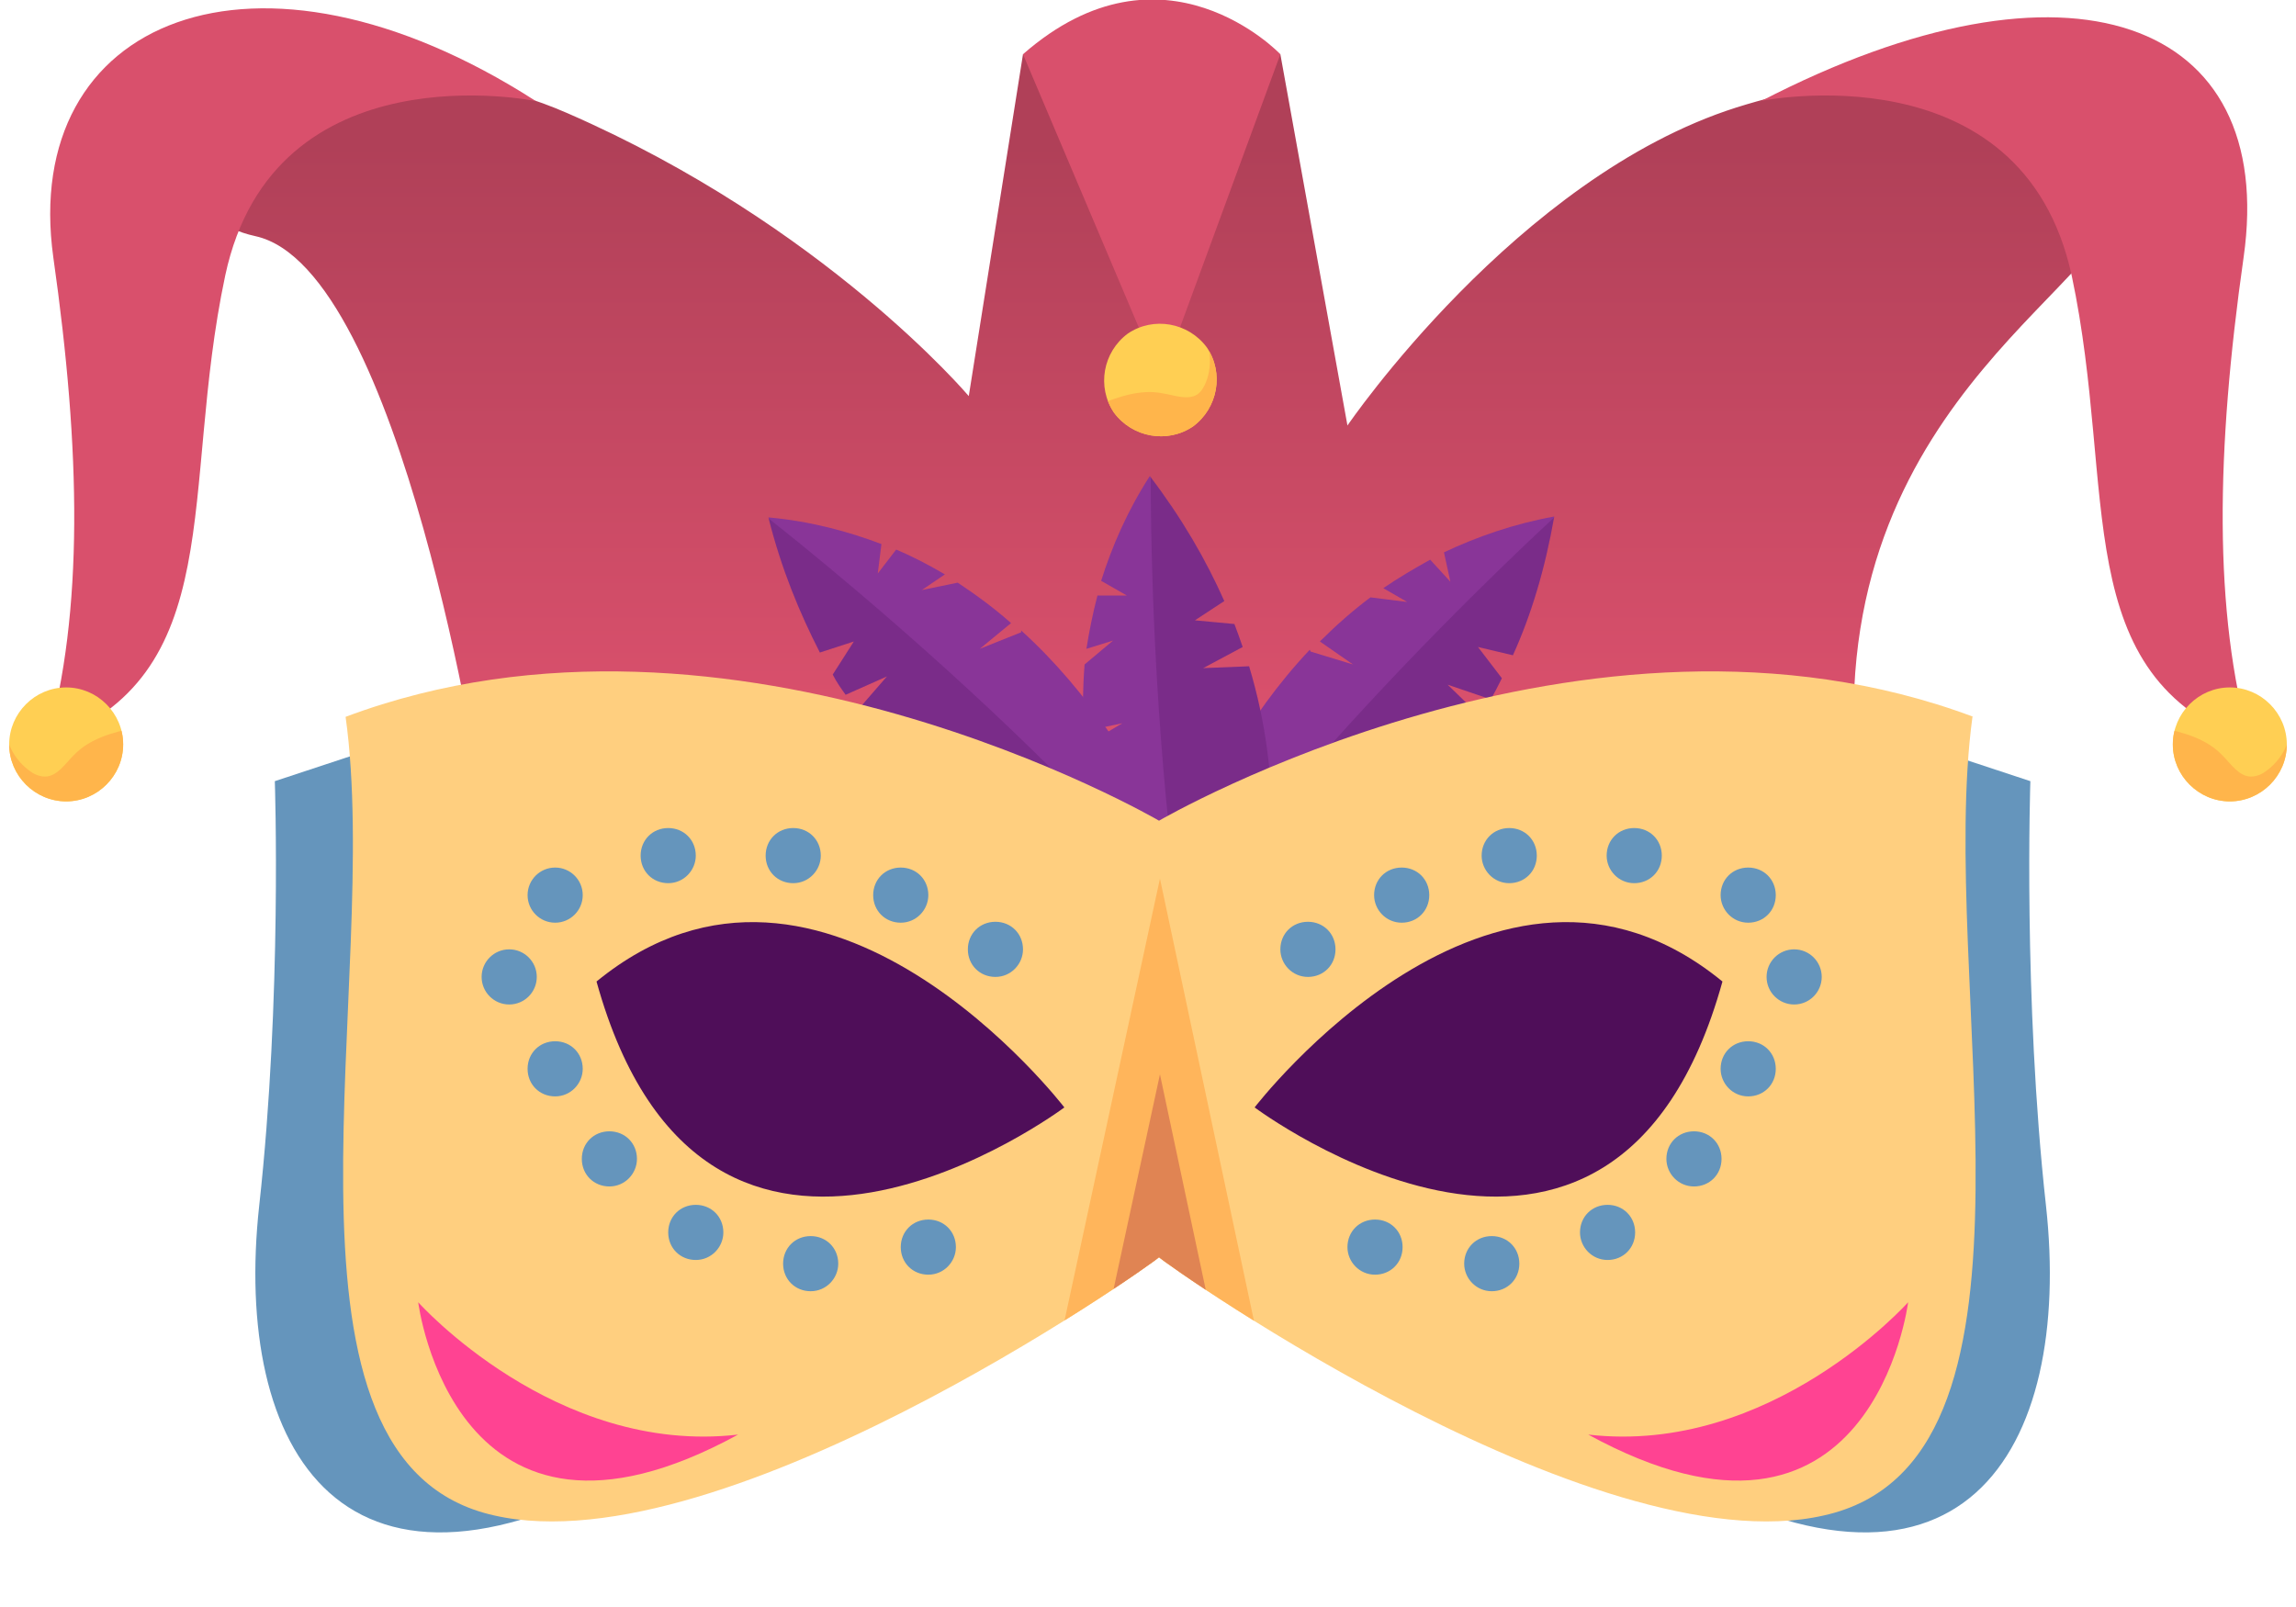
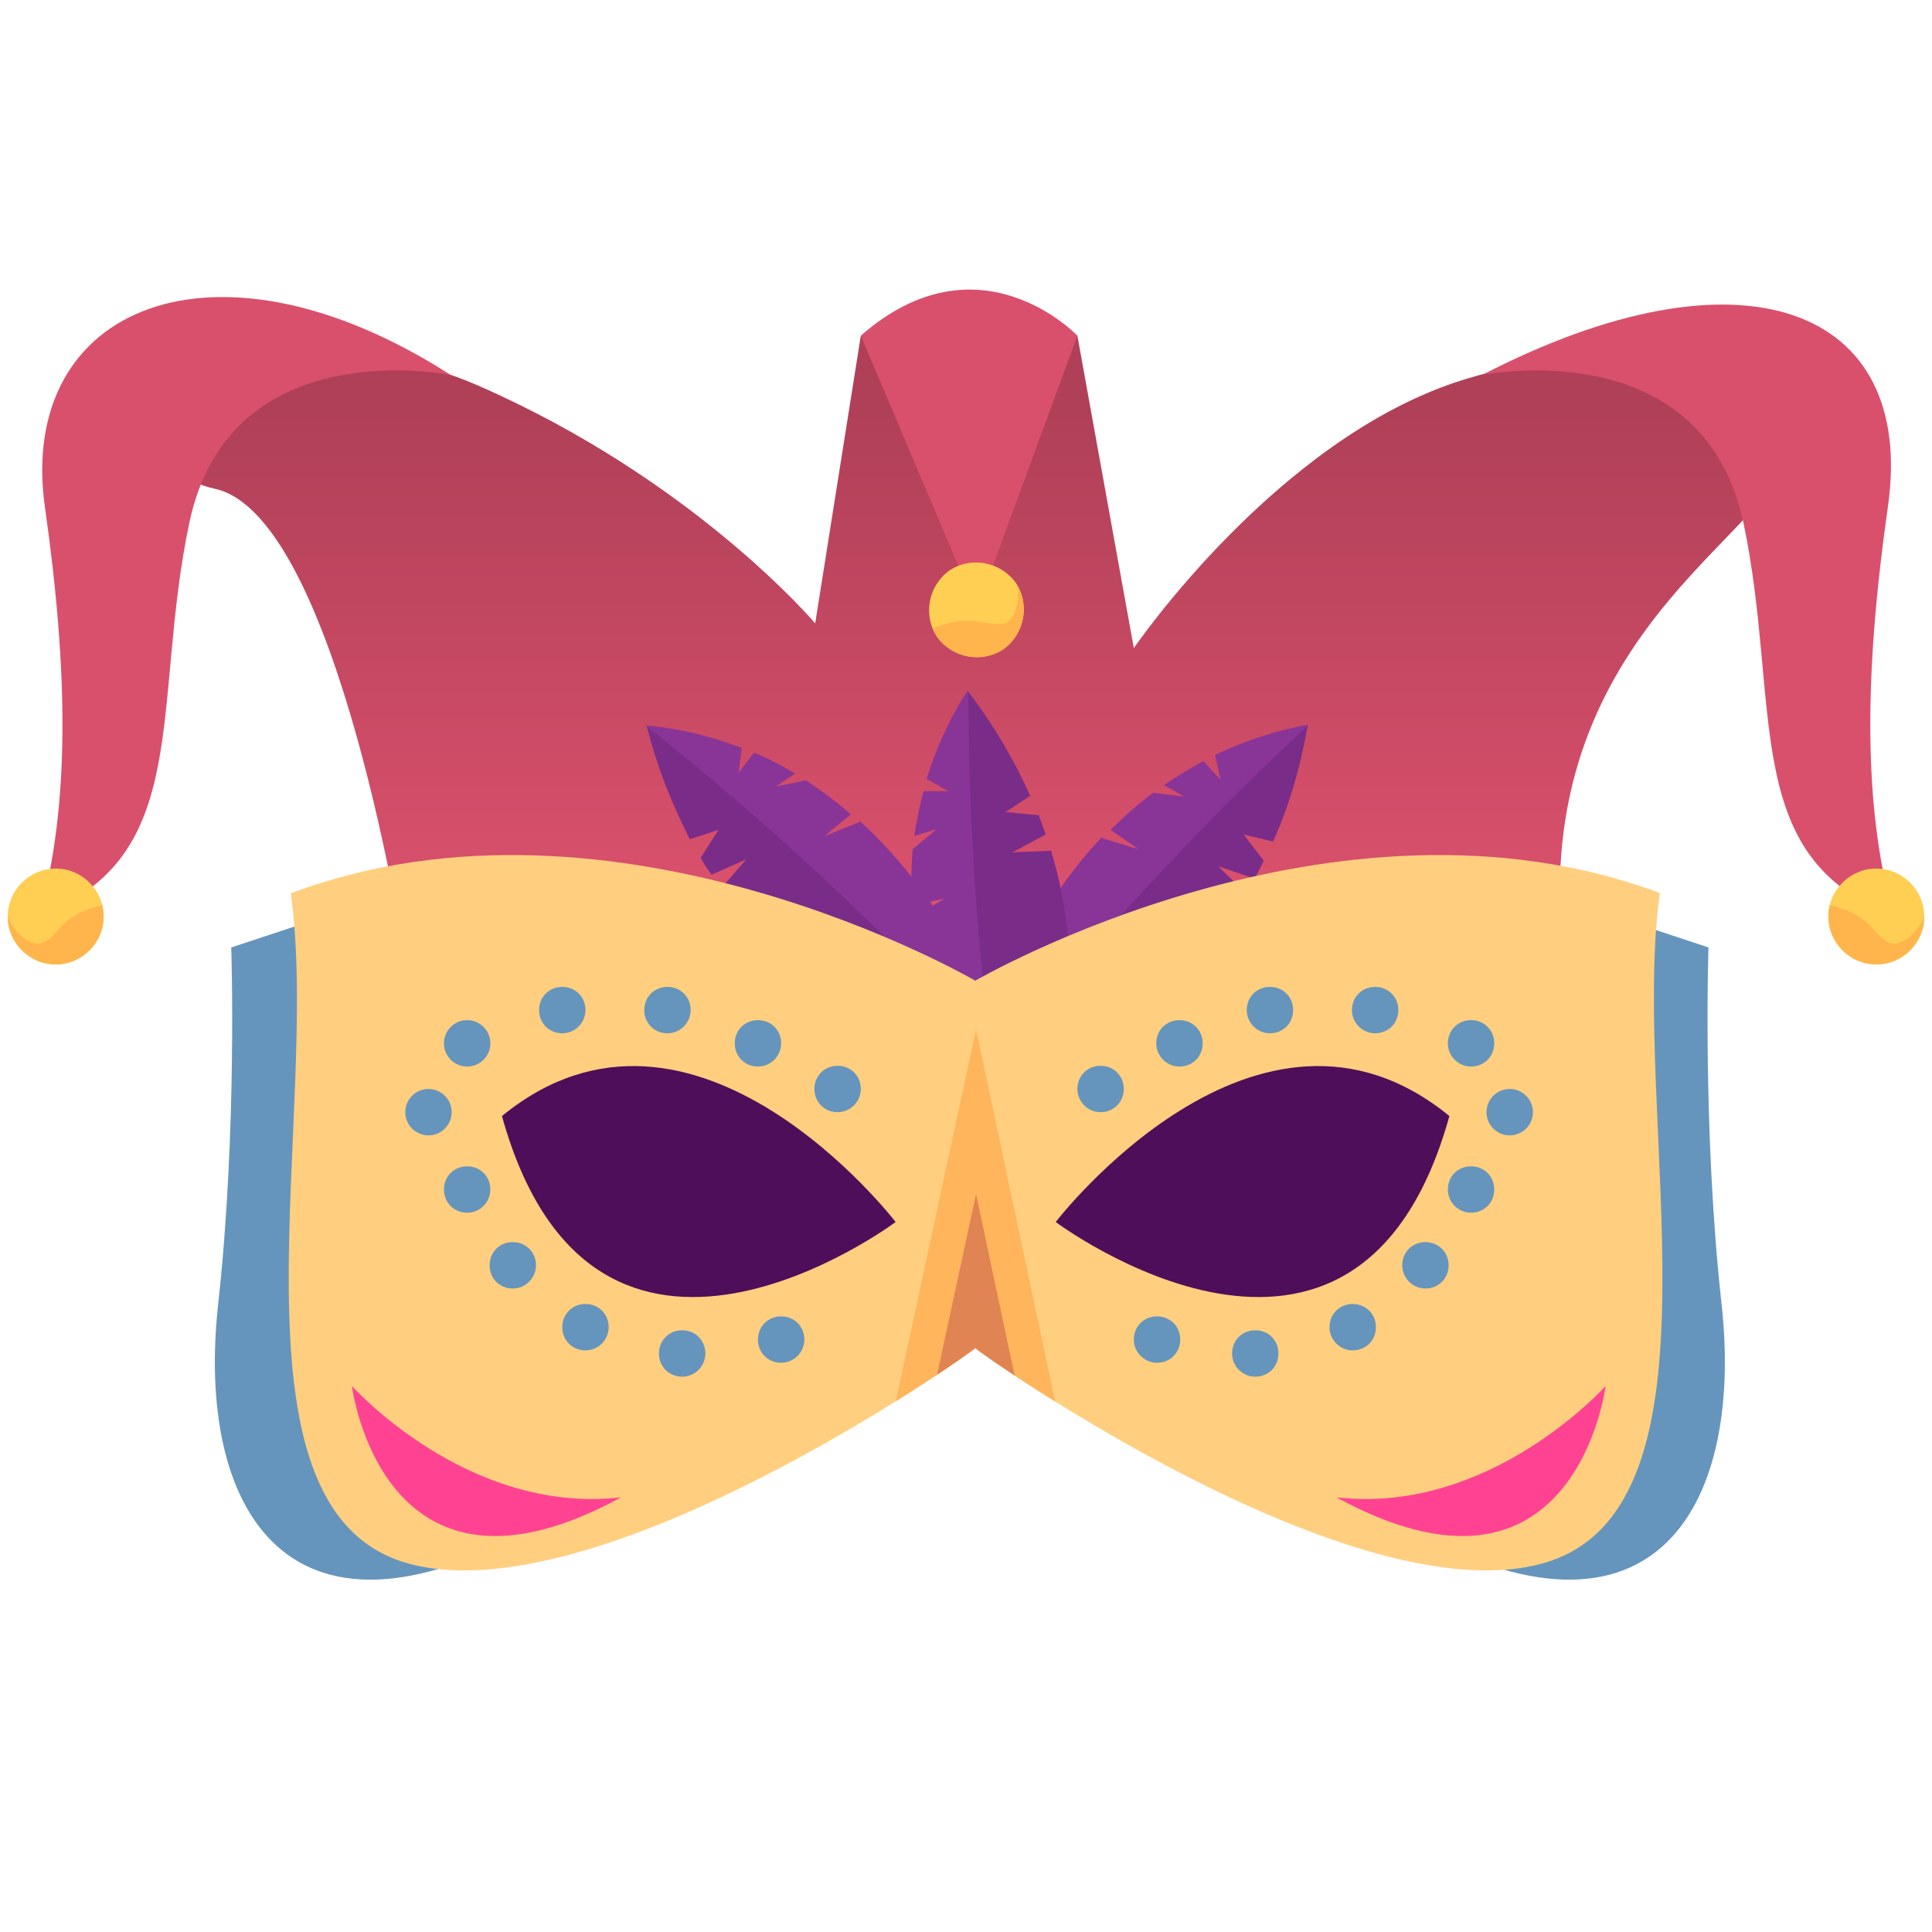
- <svg xmlns="http://www.w3.org/2000/svg" version="1.1" viewBox="0 0 249.8 174.8">
+ <svg xmlns="http://www.w3.org/2000/svg" version="1.1" viewBox="0 0 249.8 249.8">
  <defs>
    <style>
-       .st0 {
+       .cls-1 {
+         fill: none;
+       }
+ 
+       .cls-2 {
        fill: #4f0e59;
      }

-       .st1 {
+       .cls-3 {
+         fill: #893598;
+       }
+ 
+       .cls-4 {
+         fill: #ff4392;
+       }
+ 
+       .cls-5 {
+         fill: url(#linear-gradient);
+       }
+ 
+       .cls-6 {
+         fill: #d9506c;
+       }
+ 
+       .cls-7, .cls-8 {
+         isolation: isolate;
+       }
+ 
+       .cls-9 {
+         fill: #e08453;
+       }
+ 
+       .cls-8 {
        fill: #713d83;
        mix-blend-mode: multiply;
        opacity: .2;
      }

-       .st2 {
-         fill: #893598;
-       }
- 
-       .st3 {
-         fill: #ff4392;
-       }
- 
-       .st4 {
-         fill: #d9506c;
-       }
- 
-       .st5 {
-         isolation: isolate;
-       }
- 
-       .st6 {
-         fill: #e08453;
-       }
- 
-       .st7 {
+       .cls-10 {
        clip-path: url(#clippath-1);
      }

-       .st8 {
+       .cls-11 {
        clip-path: url(#clippath-3);
      }

-       .st9 {
+       .cls-12 {
        clip-path: url(#clippath-4);
      }

-       .st10 {
+       .cls-13 {
        clip-path: url(#clippath-2);
      }

-       .st11 {
+       .cls-14 {
        clip-path: url(#clippath-6);
      }

-       .st12 {
+       .cls-15 {
        clip-path: url(#clippath-5);
      }

-       .st13 {
+       .cls-16 {
        fill: #6595bc;
      }

-       .st14 {
+       .cls-17 {
        fill: #ffb54b;
      }

-       .st15 {
+       .cls-18 {
        fill: #ffcf7f;
      }

-       .st16 {
-         fill: url(#Degradado_sin_nombre_15);
-       }
- 
-       .st17 {
+       .cls-19 {
        fill: #ffb55b;
      }

-       .st18 {
+       .cls-20 {
        fill: #ffcf53;
      }

-       .st19 {
+       .cls-21 {
        clip-path: url(#clippath);
      }
    </style>
-     <linearGradient id="Degradado_sin_nombre_15" data-name="Degradado sin nombre 15" x1="126.3" y1="76.8" x2="126.3" y2="15.8" gradientUnits="userSpaceOnUse">
+     <linearGradient id="linear-gradient" x1="126.3" y1="136" x2="126.3" y2="197" gradientTransform="translate(0 250.3) scale(1 -1)" gradientUnits="userSpaceOnUse">
      <stop offset="0" stop-color="#d9506c" />
      <stop offset="1" stop-color="#b04058" />
    </linearGradient>
    <clipPath id="clippath">
-       <path class="st2" d="M111.1,68.8l-4.5,1.8,3.4-2.8c-1.8-1.6-3.7-3-5.8-4.4l-3.9.8,2.5-1.7c-1.7-1-3.4-1.9-5.3-2.7l-2,2.6.4-3.2c-3.7-1.4-7.8-2.5-12.3-2.9,1.4,5.6,3.4,10.4,5.6,14.7l3.7-1.2-2.3,3.6c.4.8.9,1.5,1.4,2.2l4.5-2-3.3,3.8c14.9,21.3,38,24.5,38,24.5,0,0-5.1-19.7-20.1-33.3Z" />
+       <path class="cls-1" d="M111.1,106.3l-4.5,1.8,3.4-2.8c-1.8-1.6-3.7-3-5.8-4.4l-3.9.8,2.5-1.7c-1.7-1-3.4-1.9-5.3-2.7l-2,2.6.4-3.2c-3.7-1.4-7.8-2.5-12.3-2.9,1.4,5.6,3.4,10.4,5.6,14.7l3.7-1.2-2.3,3.6c.4.8.9,1.5,1.4,2.2l4.5-2-3.3,3.8c14.9,21.3,38,24.5,38,24.5,0,0-5.1-19.7-20.1-33.3v.2Z" />
    </clipPath>
    <clipPath id="clippath-1">
-       <path class="st2" d="M142.6,70.9l4.6,1.4-3.6-2.5c1.7-1.7,3.5-3.3,5.5-4.8l4,.5-2.6-1.5c1.6-1.1,3.3-2.1,5.1-3.1l2.2,2.4-.7-3.2c3.6-1.7,7.6-3.1,12-3.9-1,5.7-2.5,10.7-4.5,15.1l-3.8-.9,2.6,3.4c-.4.8-.8,1.6-1.2,2.3l-4.7-1.6,3.6,3.5c-13.2,22.4-36,27.4-36,27.4,0,0,3.5-20,17.4-34.7Z" />
+       <path class="cls-1" d="M142.6,108.4l4.6,1.4-3.6-2.5c1.7-1.7,3.5-3.3,5.5-4.8l4,.5-2.6-1.5c1.6-1.1,3.3-2.1,5.1-3.1l2.2,2.4-.7-3.2c3.6-1.7,7.6-3.1,12-3.9-1,5.7-2.5,10.7-4.5,15.1l-3.8-.9,2.6,3.4c-.4.8-.8,1.6-1.2,2.3l-4.7-1.6,3.6,3.5c-13.2,22.4-36,27.4-36,27.4,0,0,3.5-20,17.4-34.7v.2Z" />
    </clipPath>
    <clipPath id="clippath-2">
-       <path class="st2" d="M117.9,81.2l4.2-2.5-4.3.9c0-2.4,0-4.8.2-7.3l3.1-2.6-2.9.9c.3-1.9.7-3.9,1.2-5.8h3.2c0,0-2.8-1.6-2.8-1.6,1.2-3.8,2.9-7.7,5.3-11.4,3.5,4.6,6.1,9.1,8.1,13.6l-3.2,2.1,4.3.4c.3.8.6,1.6.9,2.5l-4.3,2.3,5-.2c7.5,24.9-4.4,45-4.4,45,0,0-12.3-16.2-13.7-36.4Z" />
+       <path class="cls-1" d="M117.9,118.7l4.2-2.5-4.3.9c0-2.4,0-4.8.2-7.3l3.1-2.6-2.9.9c.3-1.9.7-3.9,1.2-5.8h3.2l-2.8-1.6c1.2-3.8,2.9-7.7,5.3-11.4,3.5,4.6,6.1,9.1,8.1,13.6l-3.2,2.1,4.3.4c.3.8.6,1.6.9,2.5l-4.3,2.3,5-.2c7.5,24.9-4.4,45-4.4,45,0,0-12.3-16.2-13.7-36.4h.1Z" />
    </clipPath>
    <clipPath id="clippath-3">
-       <path class="st15" d="M214.7,78c-42.1-15.8-88.6,11.3-88.6,11.3,0,0-46.4-27.1-88.5-11.3,4,28.6-9.7,79.5,15,86.6,24.5,7,72.6-26.9,73.5-27.8.9.9,49,34.8,73.5,27.8,24.8-7.1,11.1-57.9,15-86.6Z" />
+       <path class="cls-1" d="M214.7,115.5c-42.1-15.8-88.6,11.3-88.6,11.3,0,0-46.4-27.1-88.5-11.3,4,28.6-9.7,79.5,15,86.6,24.5,7,72.6-26.9,73.5-27.8.9.9,49,34.8,73.5,27.8,24.8-7.1,11.1-57.9,15-86.6h0Z" />
    </clipPath>
    <clipPath id="clippath-4">
-       <path class="st18" d="M13.4,81c0-3.4-2.8-6.2-6.2-6.2s-6.2,2.8-6.2,6.2,2.8,6.2,6.2,6.2,6.2-2.8,6.2-6.2Z" />
+       <path class="cls-1" d="M13.4,118.5c0-3.4-2.8-6.2-6.2-6.2s-6.2,2.8-6.2,6.2,2.8,6.2,6.2,6.2,6.2-2.8,6.2-6.2Z" />
    </clipPath>
    <clipPath id="clippath-5">
-       <path class="st18" d="M236.4,81c0-3.4,2.8-6.2,6.2-6.2s6.2,2.8,6.2,6.2-2.8,6.2-6.2,6.2-6.2-2.8-6.2-6.2Z" />
+       <path class="cls-1" d="M236.4,118.5c0-3.4,2.8-6.2,6.2-6.2s6.2,2.8,6.2,6.2-2.8,6.2-6.2,6.2-6.2-2.8-6.2-6.2Z" />
    </clipPath>
    <clipPath id="clippath-6">
-       <path class="st18" d="M121.2,44.9c-1.9-2.8-1.2-6.6,1.5-8.6,2.8-1.9,6.6-1.2,8.6,1.5,1.9,2.8,1.2,6.6-1.5,8.6-2.8,1.9-6.6,1.2-8.6-1.5Z" />
+       <path class="cls-1" d="M121.2,82.4c-1.9-2.8-1.2-6.6,1.5-8.6,2.8-1.9,6.6-1.2,8.6,1.5,1.9,2.8,1.2,6.6-1.5,8.6-2.8,1.9-6.6,1.2-8.6-1.5Z" />
    </clipPath>
  </defs>
-   <g class="st5">
-     <g id="OBJECTS">
-       <g>
-         <path class="st16" d="M52.4,86.7s-8.7-57.5-24.6-61C11.8,22.2,33.7.1,61.7,12.3c28,12.2,43.7,30.8,43.7,30.8l5.9-37.2h28l7.3,40.4s18.4-27,42.3-34.6c23.9-7.5,39.6,0,41.3,9.3,1.7,9.3-30.8,21.5-28.4,61-93.4,21-149.3,4.7-149.3,4.7Z" />
-         <g>
-           <path class="st2" d="M111.1,68.8l-4.5,1.8,3.4-2.8c-1.8-1.6-3.7-3-5.8-4.4l-3.9.8,2.5-1.7c-1.7-1-3.4-1.9-5.3-2.7l-2,2.6.4-3.2c-3.7-1.4-7.8-2.5-12.3-2.9,1.4,5.6,3.4,10.4,5.6,14.7l3.7-1.2-2.3,3.6c.4.8.9,1.5,1.4,2.2l4.5-2-3.3,3.8c14.9,21.3,38,24.5,38,24.5,0,0-5.1-19.7-20.1-33.3Z" />
-           <g class="st19">
-             <path class="st1" d="M80,50.9l3.6,5.5s40,31.1,54.7,56.2c-20.5,4.5-59.5-38.3-59.5-38.3l1.2-23.4Z" />
-           </g>
-         </g>
-         <g>
-           <path class="st2" d="M142.6,70.9l4.6,1.4-3.6-2.5c1.7-1.7,3.5-3.3,5.5-4.8l4,.5-2.6-1.5c1.6-1.1,3.3-2.1,5.1-3.1l2.2,2.4-.7-3.2c3.6-1.7,7.6-3.1,12-3.9-1,5.7-2.5,10.7-4.5,15.1l-3.8-.9,2.6,3.4c-.4.8-.8,1.6-1.2,2.3l-4.7-1.6,3.6,3.5c-13.2,22.4-36,27.4-36,27.4,0,0,3.5-20,17.4-34.7Z" />
-           <g class="st7">
-             <path class="st1" d="M172.2,50.6l-3.1,5.7s-37.5,34.2-50.1,60.3c20.8,2.9,56.3-42.8,56.3-42.8l-3-23.2Z" />
-           </g>
-         </g>
-         <g>
-           <path class="st2" d="M117.9,81.2l4.2-2.5-4.3.9c0-2.4,0-4.8.2-7.3l3.1-2.6-2.9.9c.3-1.9.7-3.9,1.2-5.8h3.2c0,0-2.8-1.6-2.8-1.6,1.2-3.8,2.9-7.7,5.3-11.4,3.5,4.6,6.1,9.1,8.1,13.6l-3.2,2.1,4.3.4c.3.8.6,1.6.9,2.5l-4.3,2.3,5-.2c7.5,24.9-4.4,45-4.4,45,0,0-12.3-16.2-13.7-36.4Z" />
-           <g class="st10">
-             <path class="st1" d="M123.1,45.7l2.1,6.2s-.4,50.7,10.2,77.7c16.2-13.3,6.8-70.4,6.8-70.4l-19.1-13.5Z" />
-           </g>
-         </g>
-         <g>
-           <path class="st13" d="M40.8,81.4l-10.9,3.6s.8,23.6-1.7,46.2c-2.9,26.4,9,47.7,42.9,27.6" />
-           <path class="st13" d="M210,81.4l10.9,3.6s-.8,23.6,1.7,46.2c2.9,26.4-9,47.7-42.9,27.6" />
+   <g>
+     <g id="Layer_1">
+       <g class="cls-7">
+         <g id="OBJECTS">
          <g>
-             <path class="st15" d="M214.7,78c-42.1-15.8-88.6,11.3-88.6,11.3,0,0-46.4-27.1-88.5-11.3,4,28.6-9.7,79.5,15,86.6,24.5,7,72.6-26.9,73.5-27.8.9.9,49,34.8,73.5,27.8,24.8-7.1,11.1-57.9,15-86.6Z" />
-             <g class="st8">
-               <polygon class="st17" points="126.2 95.6 113.7 153.5 138.4 153 126.2 95.6" />
-               <polygon class="st6" points="126.2 116.9 113.7 174.8 138.4 174.3 126.2 116.9" />
-               <path class="st3" d="M45.5,141.7s3.9,31.3,34.8,14.4c-19.9,2.3-34.8-14.4-34.8-14.4Z" />
-               <path class="st3" d="M207.6,141.7s-3.9,31.3-34.8,14.4c19.9,2.3,34.8-14.4,34.8-14.4Z" />
-             </g>
-           </g>
-           <g>
-             <path class="st0" d="M115.8,120.5s-26.1-34-50.9-13.7c11.9,42.9,50.9,13.7,50.9,13.7Z" />
-             <path class="st0" d="M136.5,120.5s26.1-34,50.9-13.7c-11.9,42.9-50.9,13.7-50.9,13.7Z" />
-           </g>
-           <g>
-             <circle class="st13" cx="60.4" cy="97.4" r="3" />
-             <path class="st13" d="M63.4,116.3c0,1.6-1.3,3-3,3s-3-1.3-3-3,1.3-3,3-3,3,1.3,3,3Z" />
-             <path class="st13" d="M78.7,134.1c0,1.6-1.3,3-3,3s-3-1.3-3-3,1.3-3,3-3,3,1.3,3,3Z" />
-             <path class="st13" d="M104,135.7c0,1.6-1.3,3-3,3s-3-1.3-3-3,1.3-3,3-3,3,1.3,3,3Z" />
-             <circle class="st13" cx="55.4" cy="106.3" r="3" />
-             <path class="st13" d="M75.7,93.1c0,1.6-1.3,3-3,3s-3-1.3-3-3,1.3-3,3-3,3,1.3,3,3Z" />
-             <path class="st13" d="M69.3,126.1c0,1.6-1.3,3-3,3s-3-1.3-3-3,1.3-3,3-3,3,1.3,3,3Z" />
-             <path class="st13" d="M91.2,137.5c0,1.6-1.3,3-3,3s-3-1.3-3-3,1.3-3,3-3,3,1.3,3,3Z" />
-             <path class="st13" d="M89.3,93.1c0,1.6-1.3,3-3,3s-3-1.3-3-3,1.3-3,3-3,3,1.3,3,3Z" />
-             <path class="st13" d="M101,97.4c0,1.6-1.3,3-3,3s-3-1.3-3-3,1.3-3,3-3,3,1.3,3,3Z" />
-             <path class="st13" d="M111.3,103.3c0,1.6-1.3,3-3,3s-3-1.3-3-3,1.3-3,3-3,3,1.3,3,3Z" />
-           </g>
-           <g>
-             <path class="st13" d="M187.2,97.4c0,1.6,1.3,3,3,3s3-1.3,3-3-1.3-3-3-3-3,1.3-3,3Z" />
-             <path class="st13" d="M187.2,116.3c0,1.6,1.3,3,3,3s3-1.3,3-3-1.3-3-3-3-3,1.3-3,3Z" />
-             <path class="st13" d="M171.9,134.1c0,1.6,1.3,3,3,3s3-1.3,3-3-1.3-3-3-3-3,1.3-3,3Z" />
-             <path class="st13" d="M146.6,135.7c0,1.6,1.3,3,3,3s3-1.3,3-3-1.3-3-3-3-3,1.3-3,3Z" />
-             <circle class="st13" cx="195.2" cy="106.3" r="3" />
-             <path class="st13" d="M174.8,93.1c0,1.6,1.3,3,3,3s3-1.3,3-3-1.3-3-3-3-3,1.3-3,3Z" />
-             <path class="st13" d="M181.3,126.1c0,1.6,1.3,3,3,3s3-1.3,3-3-1.3-3-3-3-3,1.3-3,3Z" />
-             <path class="st13" d="M159.3,137.5c0,1.6,1.3,3,3,3s3-1.3,3-3-1.3-3-3-3-3,1.3-3,3Z" />
-             <path class="st13" d="M161.2,93.1c0,1.6,1.3,3,3,3s3-1.3,3-3-1.3-3-3-3-3,1.3-3,3Z" />
-             <path class="st13" d="M149.5,97.4c0,1.6,1.3,3,3,3s3-1.3,3-3-1.3-3-3-3-3,1.3-3,3Z" />
-             <path class="st13" d="M139.3,103.3c0,1.6,1.3,3,3,3s3-1.3,3-3-1.3-3-3-3-3,1.3-3,3Z" />
-           </g>
-         </g>
-         <path class="st4" d="M111.3,5.9l15,35.4,13-35.4s-12.7-13.4-28,0Z" />
-         <path class="st4" d="M58.3,11S29.8,5.1,24.5,30c-5,23.6.6,43.5-19.4,50.8,4-14.3,3.7-31.7.7-52.8C2.2,2.1,27.8-8.6,58.3,11Z" />
-         <g>
-           <path class="st18" d="M13.4,81c0-3.4-2.8-6.2-6.2-6.2s-6.2,2.8-6.2,6.2,2.8,6.2,6.2,6.2,6.2-2.8,6.2-6.2Z" />
-           <g class="st9">
-             <path class="st14" d="M.6,78.4c-.2,2.2,1,4.4,2.8,5.6.4.3,1,.5,1.5.5,1.3,0,2.2-1.4,3.1-2.3,1.7-1.8,4.2-2.5,6.6-3,.6-.1,1.4-.2,1.9,0,.8.5,1,1.6.7,2.6-.3,1.5-1.3,2.8-2.5,3.7-1.2,1-2.6,1.6-4,2.2-1.3.6-2.7,1.1-4.1,1.4-1.3.3-2.7.5-3.8,0-1.3-.6-2-2.1-2.3-3.5-.4-1.6-.6-3.3-.4-5" />
-           </g>
-         </g>
-         <path class="st4" d="M191.5,11s28.5-5.9,33.9,19c5,23.6-.6,43.5,19.4,50.8-4-14.3-3.7-31.7-.7-52.8,3.7-25.9-18.9-34.4-52.5-17Z" />
-         <g>
-           <path class="st18" d="M236.4,81c0-3.4,2.8-6.2,6.2-6.2s6.2,2.8,6.2,6.2-2.8,6.2-6.2,6.2-6.2-2.8-6.2-6.2Z" />
-           <g class="st12">
-             <path class="st14" d="M249.2,78.4c.2,2.2-1,4.4-2.8,5.6-.4.3-1,.5-1.5.5-1.3,0-2.2-1.4-3.1-2.3-1.7-1.8-4.2-2.5-6.6-3-.6-.1-1.4-.2-1.9,0-.8.5-1,1.6-.7,2.6.3,1.5,1.3,2.8,2.5,3.7,1.2,1,2.6,1.6,4,2.2,1.3.6,2.7,1.1,4.1,1.4,1.3.3,2.7.5,3.8,0,1.3-.6,2-2.1,2.3-3.5.4-1.6.6-3.3.4-5" />
-           </g>
-         </g>
-         <g>
-           <path class="st18" d="M121.2,44.9c-1.9-2.8-1.2-6.6,1.5-8.6,2.8-1.9,6.6-1.2,8.6,1.5,1.9,2.8,1.2,6.6-1.5,8.6-2.8,1.9-6.6,1.2-8.6-1.5Z" />
-           <g class="st11">
-             <path class="st14" d="M130.3,35.4c1.4,1.7,1.7,4.2.9,6.2-.2.5-.5,1-.9,1.3-1.1.7-2.5.1-3.8-.1-2.4-.5-4.9.4-7.1,1.3-.6.3-1.3.6-1.5,1.2-.4.9.1,1.9.8,2.5,1.1,1,2.7,1.5,4.2,1.6,1.5,0,3.1-.2,4.6-.5,1.4-.3,2.8-.7,4.2-1.2,1.2-.5,2.5-1.1,3.1-2.3.7-1.3.4-2.8,0-4.2-.6-1.6-1.4-3.1-2.5-4.3" />
+             <path class="cls-5" d="M52.4,124.2s-8.7-57.5-24.6-61c-16-3.5,5.9-25.6,33.9-13.4,28,12.2,43.7,30.8,43.7,30.8l5.9-37.2h28l7.3,40.4s18.4-27,42.3-34.6c23.9-7.5,39.6,0,41.3,9.3,1.7,9.3-30.8,21.5-28.4,61-93.4,21-149.3,4.7-149.3,4.7h-.1Z" />
+             <g>
+               <path class="cls-3" d="M111.1,106.3l-4.5,1.8,3.4-2.8c-1.8-1.6-3.7-3-5.8-4.4l-3.9.8,2.5-1.7c-1.7-1-3.4-1.9-5.3-2.7l-2,2.6.4-3.2c-3.7-1.4-7.8-2.5-12.3-2.9,1.4,5.6,3.4,10.4,5.6,14.7l3.7-1.2-2.3,3.6c.4.8.9,1.5,1.4,2.2l4.5-2-3.3,3.8c14.9,21.3,38,24.5,38,24.5,0,0-5.1-19.7-20.1-33.3v.2Z" />
+               <g class="cls-21">
+                 <path class="cls-8" d="M80,88.4l3.6,5.5s40,31.1,54.7,56.2c-20.5,4.5-59.5-38.3-59.5-38.3l1.2-23.4Z" />
+               </g>
+             </g>
+             <g>
+               <path class="cls-3" d="M142.6,108.4l4.6,1.4-3.6-2.5c1.7-1.7,3.5-3.3,5.5-4.8l4,.5-2.6-1.5c1.6-1.1,3.3-2.1,5.1-3.1l2.2,2.4-.7-3.2c3.6-1.7,7.6-3.1,12-3.9-1,5.7-2.5,10.7-4.5,15.1l-3.8-.9,2.6,3.4c-.4.8-.8,1.6-1.2,2.3l-4.7-1.6,3.6,3.5c-13.2,22.4-36,27.4-36,27.4,0,0,3.5-20,17.4-34.7v.2Z" />
+               <g class="cls-10">
+                 <path class="cls-8" d="M172.2,88.1l-3.1,5.7s-37.5,34.2-50.1,60.3c20.8,2.9,56.3-42.8,56.3-42.8l-3-23.2h0Z" />
+               </g>
+             </g>
+             <g>
+               <path class="cls-3" d="M117.9,118.7l4.2-2.5-4.3.9c0-2.4,0-4.8.2-7.3l3.1-2.6-2.9.9c.3-1.9.7-3.9,1.2-5.8h3.2l-2.8-1.6c1.2-3.8,2.9-7.7,5.3-11.4,3.5,4.6,6.1,9.1,8.1,13.6l-3.2,2.1,4.3.4c.3.8.6,1.6.9,2.5l-4.3,2.3,5-.2c7.5,24.9-4.4,45-4.4,45,0,0-12.3-16.2-13.7-36.4h.1Z" />
+               <g class="cls-13">
+                 <path class="cls-8" d="M123.1,83.2l2.1,6.2s-.4,50.7,10.2,77.7c16.2-13.3,6.8-70.4,6.8-70.4,0,0-19.1-13.5-19.1-13.5Z" />
+               </g>
+             </g>
+             <g>
+               <path class="cls-16" d="M40.8,118.9l-10.9,3.6s.8,23.6-1.7,46.2c-2.9,26.4,9,47.7,42.9,27.6" />
+               <path class="cls-16" d="M210,118.9l10.9,3.6s-.8,23.6,1.7,46.2c2.9,26.4-9,47.7-42.9,27.6" />
+               <g>
+                 <path class="cls-18" d="M214.7,115.5c-42.1-15.8-88.6,11.3-88.6,11.3,0,0-46.4-27.1-88.5-11.3,4,28.6-9.7,79.5,15,86.6,24.5,7,72.6-26.9,73.5-27.8.9.9,49,34.8,73.5,27.8,24.8-7.1,11.1-57.9,15-86.6h0Z" />
+                 <g class="cls-11">
+                   <g>
+                     <polygon class="cls-19" points="126.2 133.1 113.7 191 138.4 190.5 126.2 133.1" />
+                     <polygon class="cls-9" points="126.2 154.4 113.7 212.3 138.4 211.8 126.2 154.4" />
+                     <path class="cls-4" d="M45.5,179.2s3.9,31.3,34.8,14.4c-19.9,2.3-34.8-14.4-34.8-14.4Z" />
+                     <path class="cls-4" d="M207.6,179.2s-3.9,31.3-34.8,14.4c19.9,2.3,34.8-14.4,34.8-14.4Z" />
+                   </g>
+                 </g>
+               </g>
+               <g>
+                 <path class="cls-2" d="M115.8,158s-26.1-34-50.9-13.7c11.9,42.9,50.9,13.7,50.9,13.7Z" />
+                 <path class="cls-2" d="M136.5,158s26.1-34,50.9-13.7c-11.9,42.9-50.9,13.7-50.9,13.7Z" />
+               </g>
+               <g>
+                 <circle class="cls-16" cx="60.4" cy="134.9" r="3" />
+                 <path class="cls-16" d="M63.4,153.8c0,1.6-1.3,3-3,3s-3-1.3-3-3,1.3-3,3-3,3,1.3,3,3Z" />
+                 <path class="cls-16" d="M78.7,171.6c0,1.6-1.3,3-3,3s-3-1.3-3-3,1.3-3,3-3,3,1.3,3,3Z" />
+                 <path class="cls-16" d="M104,173.2c0,1.6-1.3,3-3,3s-3-1.3-3-3,1.3-3,3-3,3,1.3,3,3Z" />
+                 <circle class="cls-16" cx="55.4" cy="143.8" r="3" />
+                 <path class="cls-16" d="M75.7,130.6c0,1.6-1.3,3-3,3s-3-1.3-3-3,1.3-3,3-3,3,1.3,3,3Z" />
+                 <path class="cls-16" d="M69.3,163.6c0,1.6-1.3,3-3,3s-3-1.3-3-3,1.3-3,3-3,3,1.3,3,3Z" />
+                 <path class="cls-16" d="M91.2,175c0,1.6-1.3,3-3,3s-3-1.3-3-3,1.3-3,3-3,3,1.3,3,3Z" />
+                 <path class="cls-16" d="M89.3,130.6c0,1.6-1.3,3-3,3s-3-1.3-3-3,1.3-3,3-3,3,1.3,3,3Z" />
+                 <path class="cls-16" d="M101,134.9c0,1.6-1.3,3-3,3s-3-1.3-3-3,1.3-3,3-3,3,1.3,3,3Z" />
+                 <path class="cls-16" d="M111.3,140.8c0,1.6-1.3,3-3,3s-3-1.3-3-3,1.3-3,3-3,3,1.3,3,3Z" />
+               </g>
+               <g>
+                 <path class="cls-16" d="M187.2,134.9c0,1.6,1.3,3,3,3s3-1.3,3-3-1.3-3-3-3-3,1.3-3,3Z" />
+                 <path class="cls-16" d="M187.2,153.8c0,1.6,1.3,3,3,3s3-1.3,3-3-1.3-3-3-3-3,1.3-3,3Z" />
+                 <path class="cls-16" d="M171.9,171.6c0,1.6,1.3,3,3,3s3-1.3,3-3-1.3-3-3-3-3,1.3-3,3Z" />
+                 <path class="cls-16" d="M146.6,173.2c0,1.6,1.3,3,3,3s3-1.3,3-3-1.3-3-3-3-3,1.3-3,3Z" />
+                 <circle class="cls-16" cx="195.2" cy="143.8" r="3" />
+                 <path class="cls-16" d="M174.8,130.6c0,1.6,1.3,3,3,3s3-1.3,3-3-1.3-3-3-3-3,1.3-3,3Z" />
+                 <path class="cls-16" d="M181.3,163.6c0,1.6,1.3,3,3,3s3-1.3,3-3-1.3-3-3-3-3,1.3-3,3Z" />
+                 <path class="cls-16" d="M159.3,175c0,1.6,1.3,3,3,3s3-1.3,3-3-1.3-3-3-3-3,1.3-3,3Z" />
+                 <path class="cls-16" d="M161.2,130.6c0,1.6,1.3,3,3,3s3-1.3,3-3-1.3-3-3-3-3,1.3-3,3Z" />
+                 <path class="cls-16" d="M149.5,134.9c0,1.6,1.3,3,3,3s3-1.3,3-3-1.3-3-3-3-3,1.3-3,3Z" />
+                 <path class="cls-16" d="M139.3,140.8c0,1.6,1.3,3,3,3s3-1.3,3-3-1.3-3-3-3-3,1.3-3,3Z" />
+               </g>
+             </g>
+             <path class="cls-6" d="M111.3,43.4l15,35.4,13-35.4s-12.7-13.4-28,0Z" />
+             <path class="cls-6" d="M58.3,48.5s-28.5-5.9-33.8,19c-5,23.6.6,43.5-19.4,50.8,4-14.3,3.7-31.7.7-52.8-3.6-25.9,22-36.6,52.5-17Z" />
+             <g>
+               <path class="cls-20" d="M13.4,118.5c0-3.4-2.8-6.2-6.2-6.2s-6.2,2.8-6.2,6.2,2.8,6.2,6.2,6.2,6.2-2.8,6.2-6.2Z" />
+               <g class="cls-12">
+                 <path class="cls-17" d="M.6,115.9c-.2,2.2,1,4.4,2.8,5.6.4.3,1,.5,1.5.5,1.3,0,2.2-1.4,3.1-2.3,1.7-1.8,4.2-2.5,6.6-3,.6,0,1.4-.2,1.9,0,.8.5,1,1.6.7,2.6-.3,1.5-1.3,2.8-2.5,3.7-1.2,1-2.6,1.6-4,2.2-1.3.6-2.7,1.1-4.1,1.4-1.3.3-2.7.5-3.8,0-1.3-.6-2-2.1-2.3-3.5-.4-1.6-.6-3.3-.4-5" />
+               </g>
+             </g>
+             <path class="cls-6" d="M191.5,48.5s28.5-5.9,33.9,19c5,23.6-.6,43.5,19.4,50.8-4-14.3-3.7-31.7-.7-52.8,3.7-25.9-18.9-34.4-52.5-17h0Z" />
+             <g>
+               <path class="cls-20" d="M236.4,118.5c0-3.4,2.8-6.2,6.2-6.2s6.2,2.8,6.2,6.2-2.8,6.2-6.2,6.2-6.2-2.8-6.2-6.2Z" />
+               <g class="cls-15">
+                 <path class="cls-17" d="M249.2,115.9c.2,2.2-1,4.4-2.8,5.6-.4.3-1,.5-1.5.5-1.3,0-2.2-1.4-3.1-2.3-1.7-1.8-4.2-2.5-6.6-3-.6,0-1.4-.2-1.9,0-.8.5-1,1.6-.7,2.6.3,1.5,1.3,2.8,2.5,3.7,1.2,1,2.6,1.6,4,2.2,1.3.6,2.7,1.1,4.1,1.4,1.3.3,2.7.5,3.8,0,1.3-.6,2-2.1,2.3-3.5.4-1.6.6-3.3.4-5" />
+               </g>
+             </g>
+             <g>
+               <path class="cls-20" d="M121.2,82.4c-1.9-2.8-1.2-6.6,1.5-8.6,2.8-1.9,6.6-1.2,8.6,1.5,1.9,2.8,1.2,6.6-1.5,8.6-2.8,1.9-6.6,1.2-8.6-1.5Z" />
+               <g class="cls-14">
+                 <path class="cls-17" d="M130.3,72.9c1.4,1.7,1.7,4.2.9,6.2-.2.5-.5,1-.9,1.3-1.1.7-2.5,0-3.8,0-2.4-.5-4.9.4-7.1,1.3-.6.3-1.3.6-1.5,1.2-.4.9,0,1.9.8,2.5,1.1,1,2.7,1.5,4.2,1.6,1.5,0,3.1-.2,4.6-.5,1.4-.3,2.8-.7,4.2-1.2,1.2-.5,2.5-1.1,3.1-2.3.7-1.3.4-2.8,0-4.2-.6-1.6-1.4-3.1-2.5-4.3" />
+               </g>
+             </g>
          </g>
        </g>
      </g>
    </g>
  </g>
</svg>
